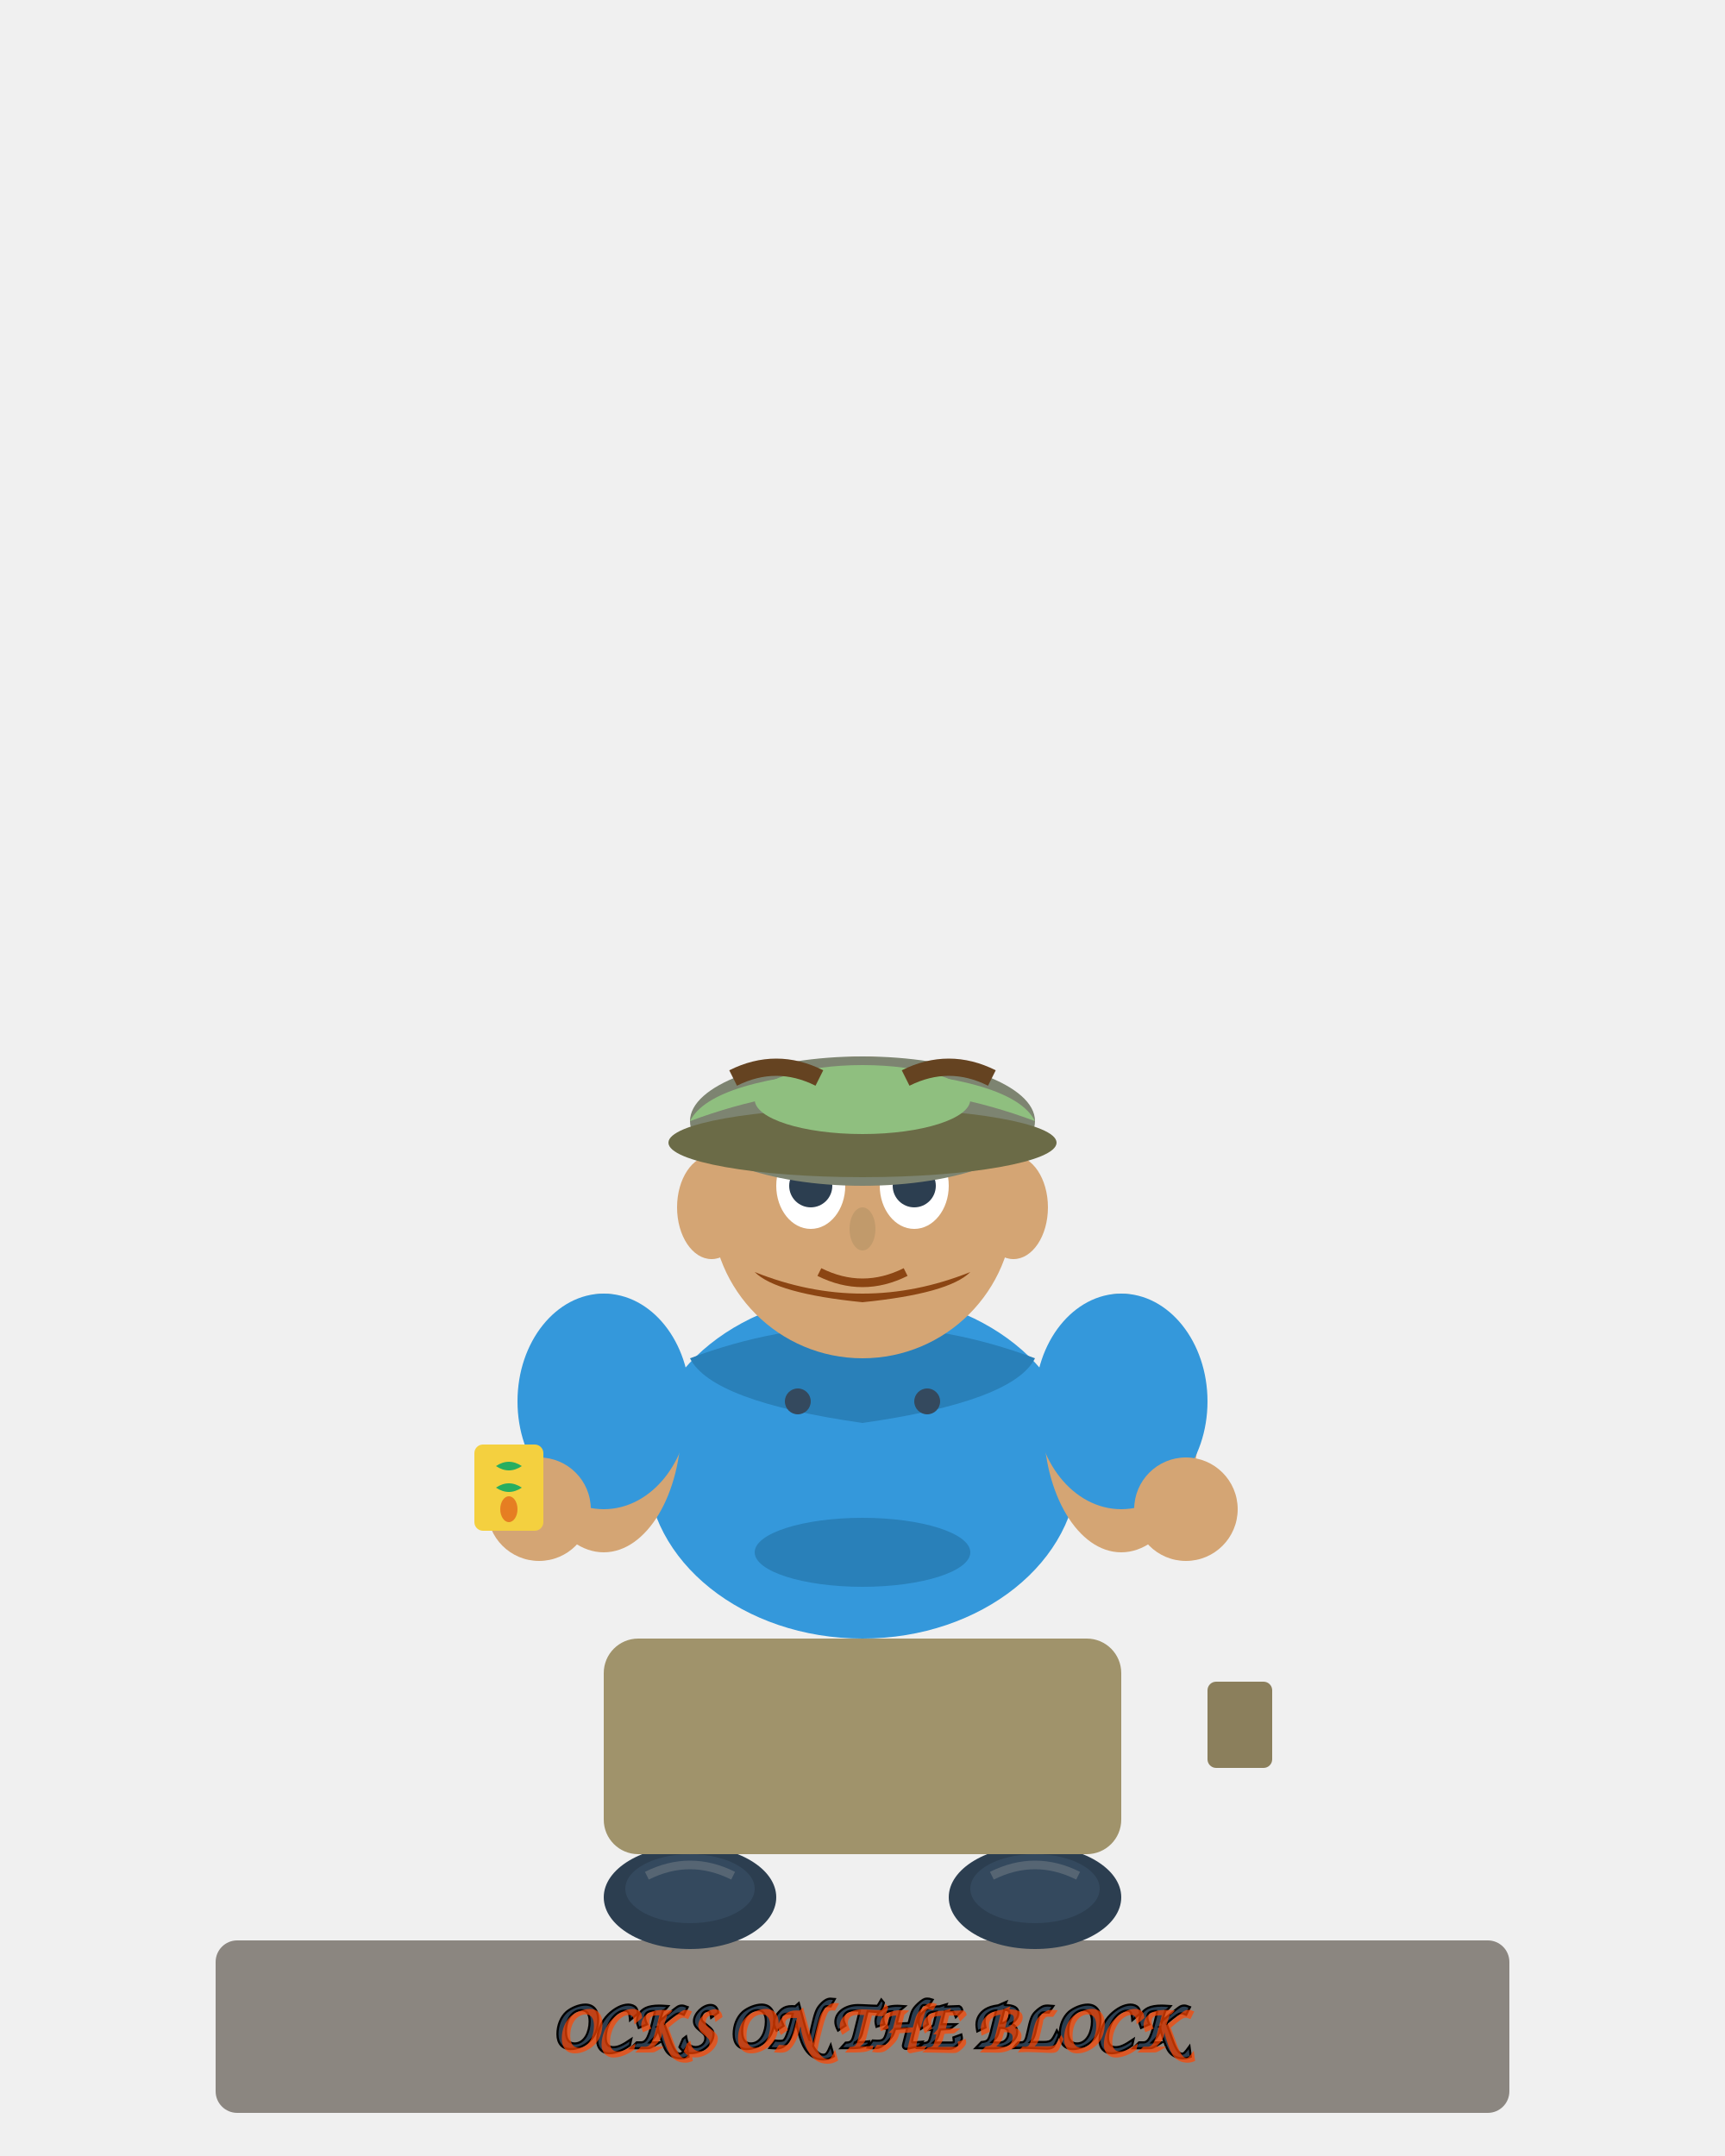
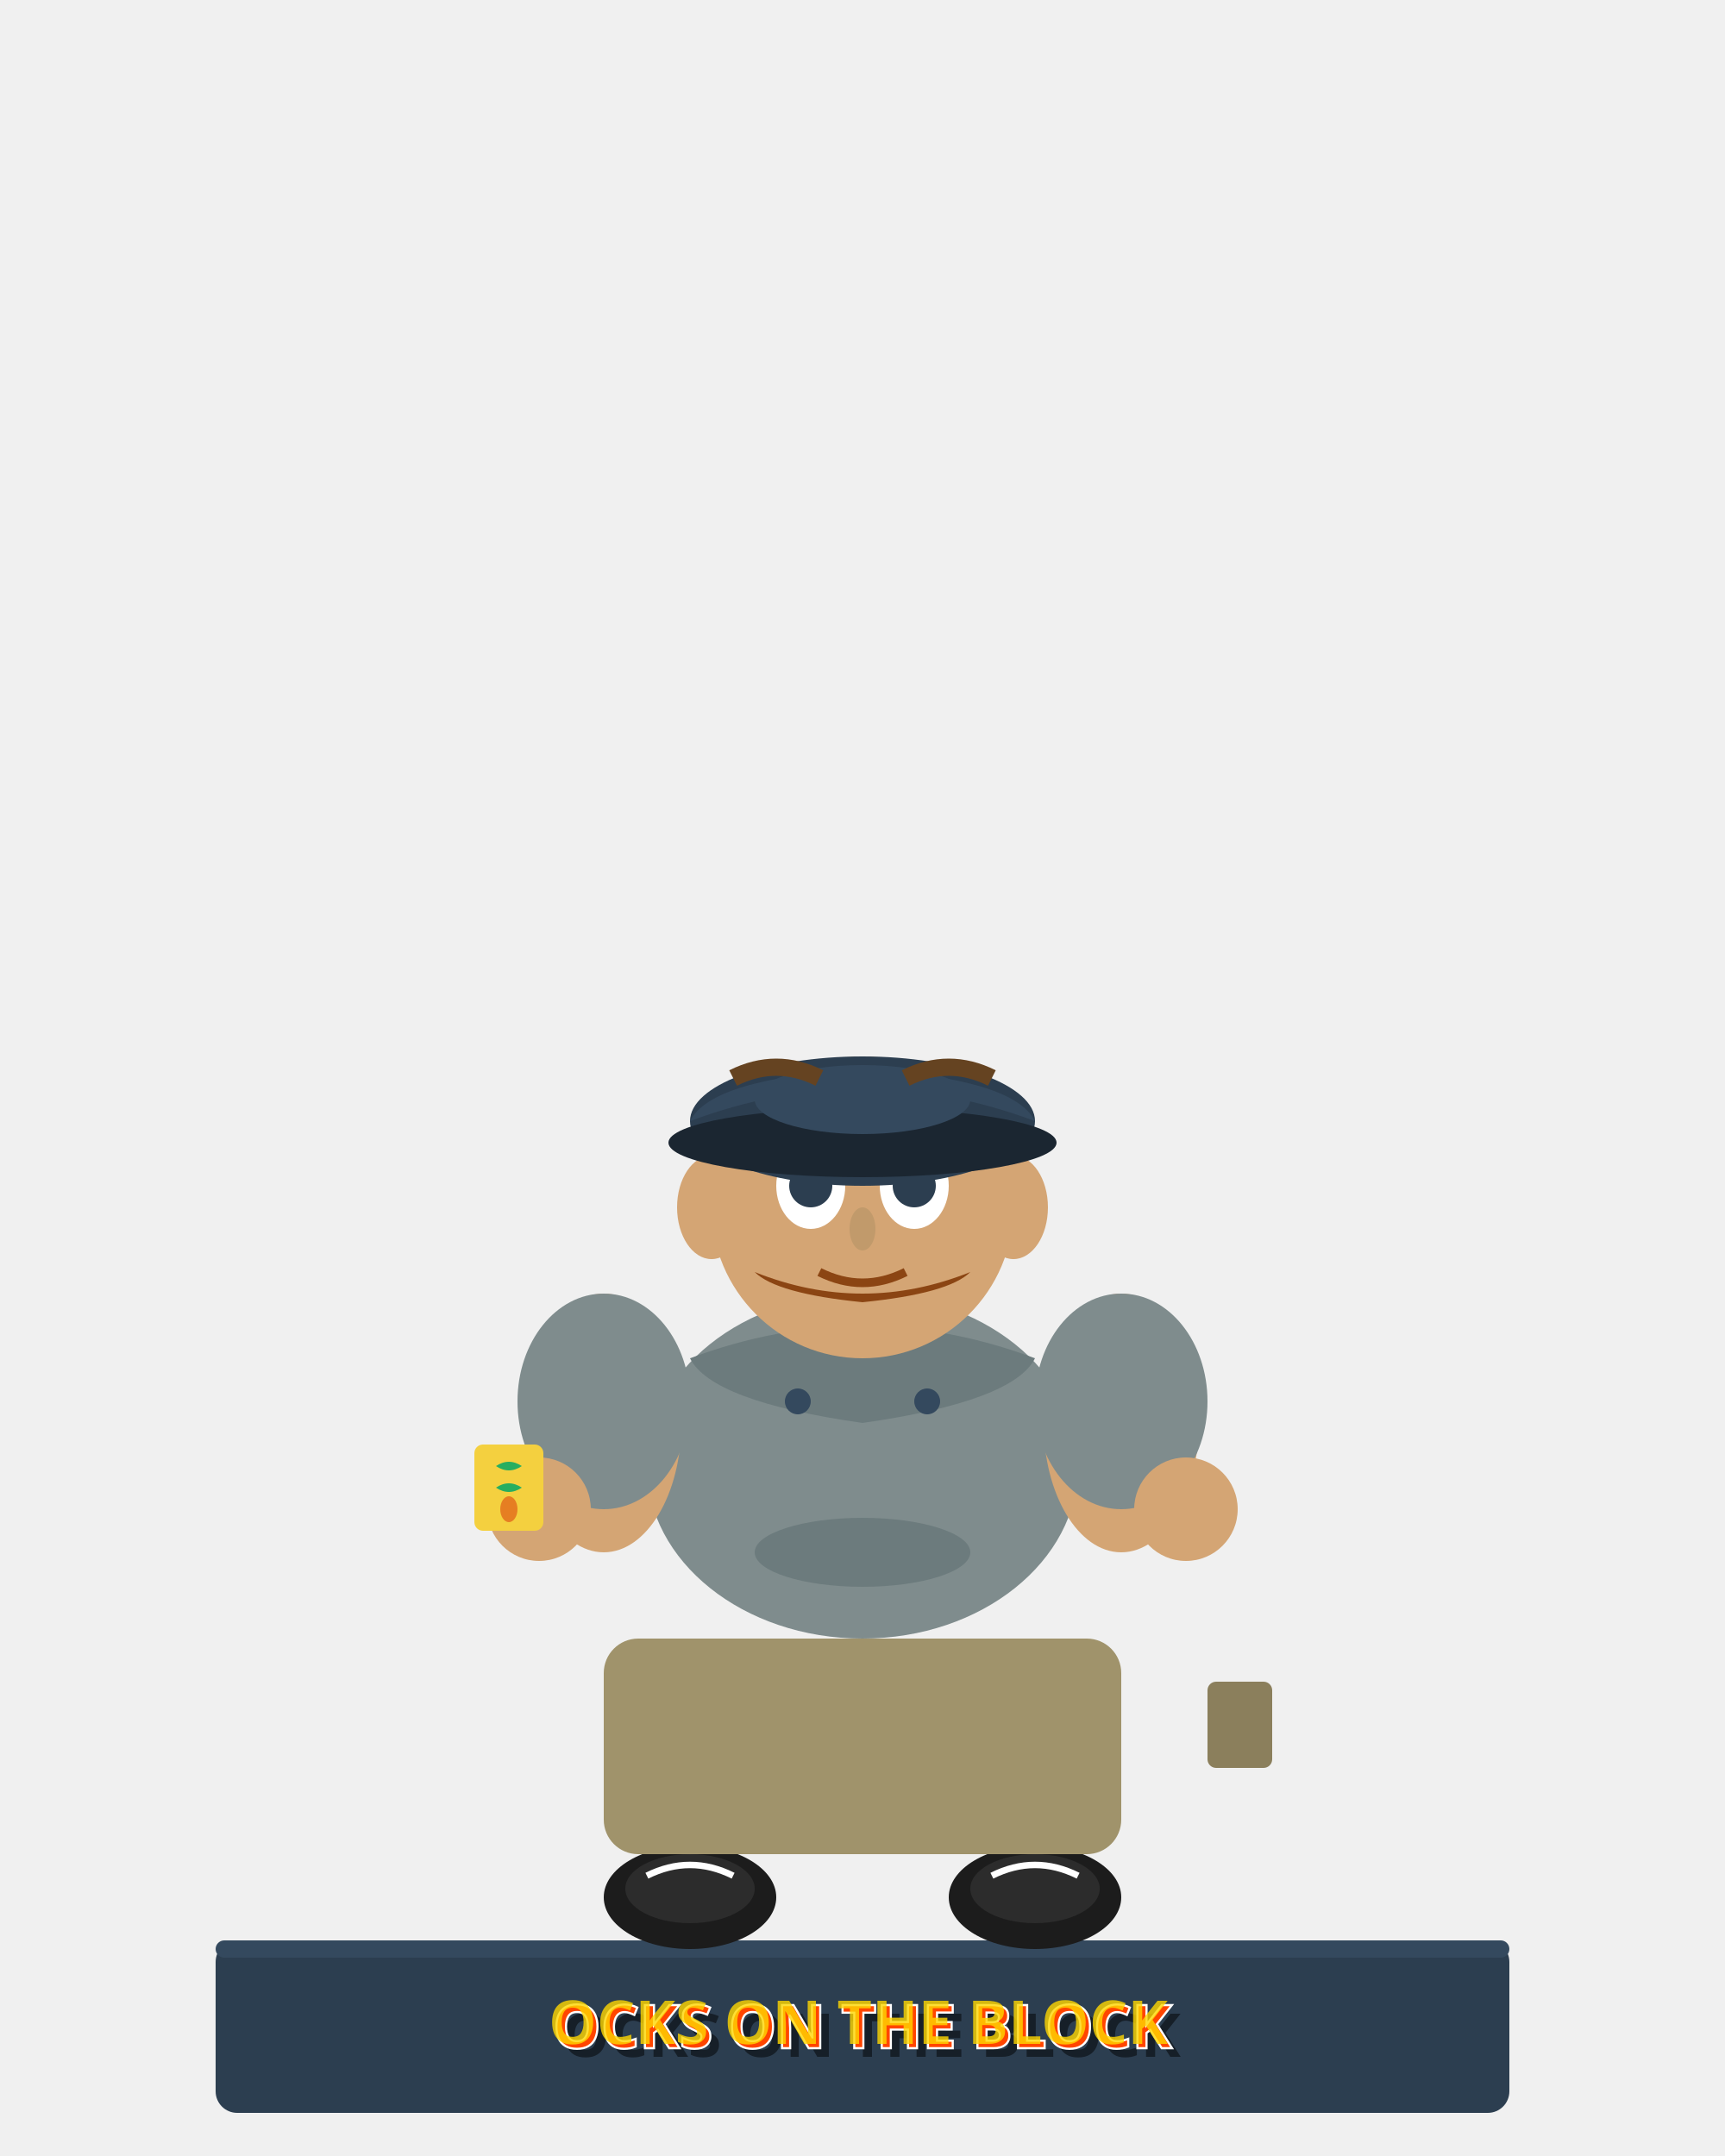
<svg xmlns="http://www.w3.org/2000/svg" viewBox="0 0 400 500">
-   <rect x="50" y="450" width="300" height="40" rx="5" fill="#8B8680" />
-   <text x="200" y="475" text-anchor="middle" font-family="Permanent Marker, Bangers, cursive" font-size="16" font-weight="bold" fill="#2C3E50" stroke="#000" stroke-width="0.5">
+   <rect x="50" y="450" width="300" height="40" rx="5" fill="#2C3E50" />
+   <rect x="50" y="450" width="300" height="4" rx="2" fill="#34495E" />
+   <text x="202" y="477" text-anchor="middle" font-family="Impact, Arial Black, sans-serif" font-size="14" font-weight="900" fill="#000000" opacity="0.5">
    OCKS ON THE BLOCK
  </text>
-   <text x="201" y="476" text-anchor="middle" font-family="Permanent Marker, Bangers, cursive" font-size="16" font-weight="bold" fill="#FF4500" opacity="0.7">
+   <text x="200" y="475" text-anchor="middle" font-family="Impact, Arial Black, sans-serif" font-size="14" font-weight="900" fill="#FF4500" stroke="#FFFFFF" stroke-width="0.5">
+     OCKS ON THE BLOCK
+   </text>
+   <text x="199" y="474" text-anchor="middle" font-family="Impact, Arial Black, sans-serif" font-size="14" font-weight="900" fill="#FFD700" opacity="0.8">
    OCKS ON THE BLOCK
  </text>
  <ellipse cx="160" cy="420" rx="12" ry="25" fill="#D4A574" />
  <ellipse cx="240" cy="420" rx="12" ry="25" fill="#D4A574" />
-   <ellipse cx="160" cy="440" rx="20" ry="12" fill="#2C3E50" />
-   <ellipse cx="240" cy="440" rx="20" ry="12" fill="#2C3E50" />
-   <ellipse cx="160" cy="438" rx="15" ry="8" fill="#34495E" />
-   <ellipse cx="240" cy="438" rx="15" ry="8" fill="#34495E" />
-   <path d="M150,435 Q160,430 170,435" stroke="#566573" stroke-width="2" fill="none" />
-   <path d="M230,435 Q240,430 250,435" stroke="#566573" stroke-width="2" fill="none" />
+   <ellipse cx="160" cy="440" rx="20" ry="12" fill="#1C1C1C" />
+   <ellipse cx="240" cy="440" rx="20" ry="12" fill="#1C1C1C" />
+   <ellipse cx="160" cy="438" rx="15" ry="8" fill="#2C2C2C" />
+   <ellipse cx="240" cy="438" rx="15" ry="8" fill="#2C2C2C" />
+   <path d="M150,435 Q160,430 170,435" stroke="#FFFFFF" stroke-width="1.5" fill="none" />
+   <path d="M230,435 Q240,430 250,435" stroke="#FFFFFF" stroke-width="1.5" fill="none" />
  <rect x="140" y="380" width="120" height="50" rx="8" fill="#A0936B" />
  <rect x="280" y="390" width="15" height="20" rx="2" fill="#8B7F5C" />
  <ellipse cx="200" cy="340" rx="45" ry="35" fill="#D4A574" />
-   <ellipse cx="200" cy="340" rx="50" ry="40" fill="#3498DB" />
-   <path d="M160,315 Q200,300 240,315 Q235,325 200,330 Q165,325 160,315" fill="#2980B9" />
+   <ellipse cx="200" cy="340" rx="50" ry="40" fill="#7F8C8D" />
+   <path d="M160,315 Q200,300 240,315 Q235,325 200,330 Q165,325 160,315" fill="#6C7B7D" />
  <circle cx="185" cy="325" r="3" fill="#34495E" />
  <circle cx="215" cy="325" r="3" fill="#34495E" />
-   <ellipse cx="200" cy="360" rx="25" ry="8" fill="#2980B9" />
+   <ellipse cx="200" cy="360" rx="25" ry="8" fill="#6C7B7D" />
  <ellipse cx="140" cy="330" rx="18" ry="30" fill="#D4A574" />
  <ellipse cx="260" cy="330" rx="18" ry="30" fill="#D4A574" />
-   <ellipse cx="140" cy="325" rx="20" ry="25" fill="#3498DB" />
-   <ellipse cx="260" cy="325" rx="20" ry="25" fill="#3498DB" />
+   <ellipse cx="140" cy="325" rx="20" ry="25" fill="#7F8C8D" />
+   <ellipse cx="260" cy="325" rx="20" ry="25" fill="#7F8C8D" />
  <circle cx="125" cy="350" r="12" fill="#D4A574" />
  <circle cx="275" cy="350" r="12" fill="#D4A574" />
  <rect x="110" y="335" width="16" height="20" rx="2" fill="#F4D03F" />
  <path d="M115,340 Q118,338 121,340 Q118,342 115,340" fill="#27AE60" />
  <path d="M115,345 Q118,343 121,345 Q118,347 115,345" fill="#27AE60" />
  <ellipse cx="118" cy="350" rx="2" ry="3" fill="#E67E22" />
  <circle cx="200" cy="280" r="35" fill="#D4A574" />
  <path d="M175,295 Q200,305 225,295 Q220,300 200,302 Q180,300 175,295" fill="#8B4513" />
  <ellipse cx="188" cy="275" rx="8" ry="10" fill="white" />
  <ellipse cx="212" cy="275" rx="8" ry="10" fill="white" />
  <circle cx="188" cy="275" r="5" fill="#2C3E50" />
  <circle cx="212" cy="275" r="5" fill="#2C3E50" />
  <path d="M180,265 Q188,262 196,265" stroke="#654321" stroke-width="3" fill="none" />
  <path d="M204,265 Q212,262 220,265" stroke="#654321" stroke-width="3" fill="none" />
  <ellipse cx="200" cy="285" rx="3" ry="5" fill="#C19A6B" />
  <path d="M190,295 Q200,300 210,295" stroke="#8B4513" stroke-width="2" fill="none" />
  <ellipse cx="165" cy="280" rx="8" ry="12" fill="#D4A574" />
  <ellipse cx="235" cy="280" rx="8" ry="12" fill="#D4A574" />
-   <ellipse cx="200" cy="260" rx="40" ry="15" fill="#7D8471" />
-   <path d="M160,260 Q200,245 240,260 Q235,250 200,248 Q165,250 160,260" fill="#8FBF7F" />
-   <ellipse cx="200" cy="265" rx="45" ry="8" fill="#6B6B47" />
-   <ellipse cx="200" cy="255" rx="25" ry="8" fill="#8FBF7F" />
+   <ellipse cx="200" cy="260" rx="40" ry="15" fill="#2C3E50" />
+   <path d="M160,260 Q200,245 240,260 Q235,250 200,248 Q165,250 160,260" fill="#34495E" />
+   <ellipse cx="200" cy="265" rx="45" ry="8" fill="#1B2631" />
+   <ellipse cx="200" cy="255" rx="25" ry="8" fill="#34495E" />
  <path d="M170,250 Q180,245 190,250" stroke="#654321" stroke-width="4" fill="none" />
  <path d="M210,250 Q220,245 230,250" stroke="#654321" stroke-width="4" fill="none" />
</svg>
